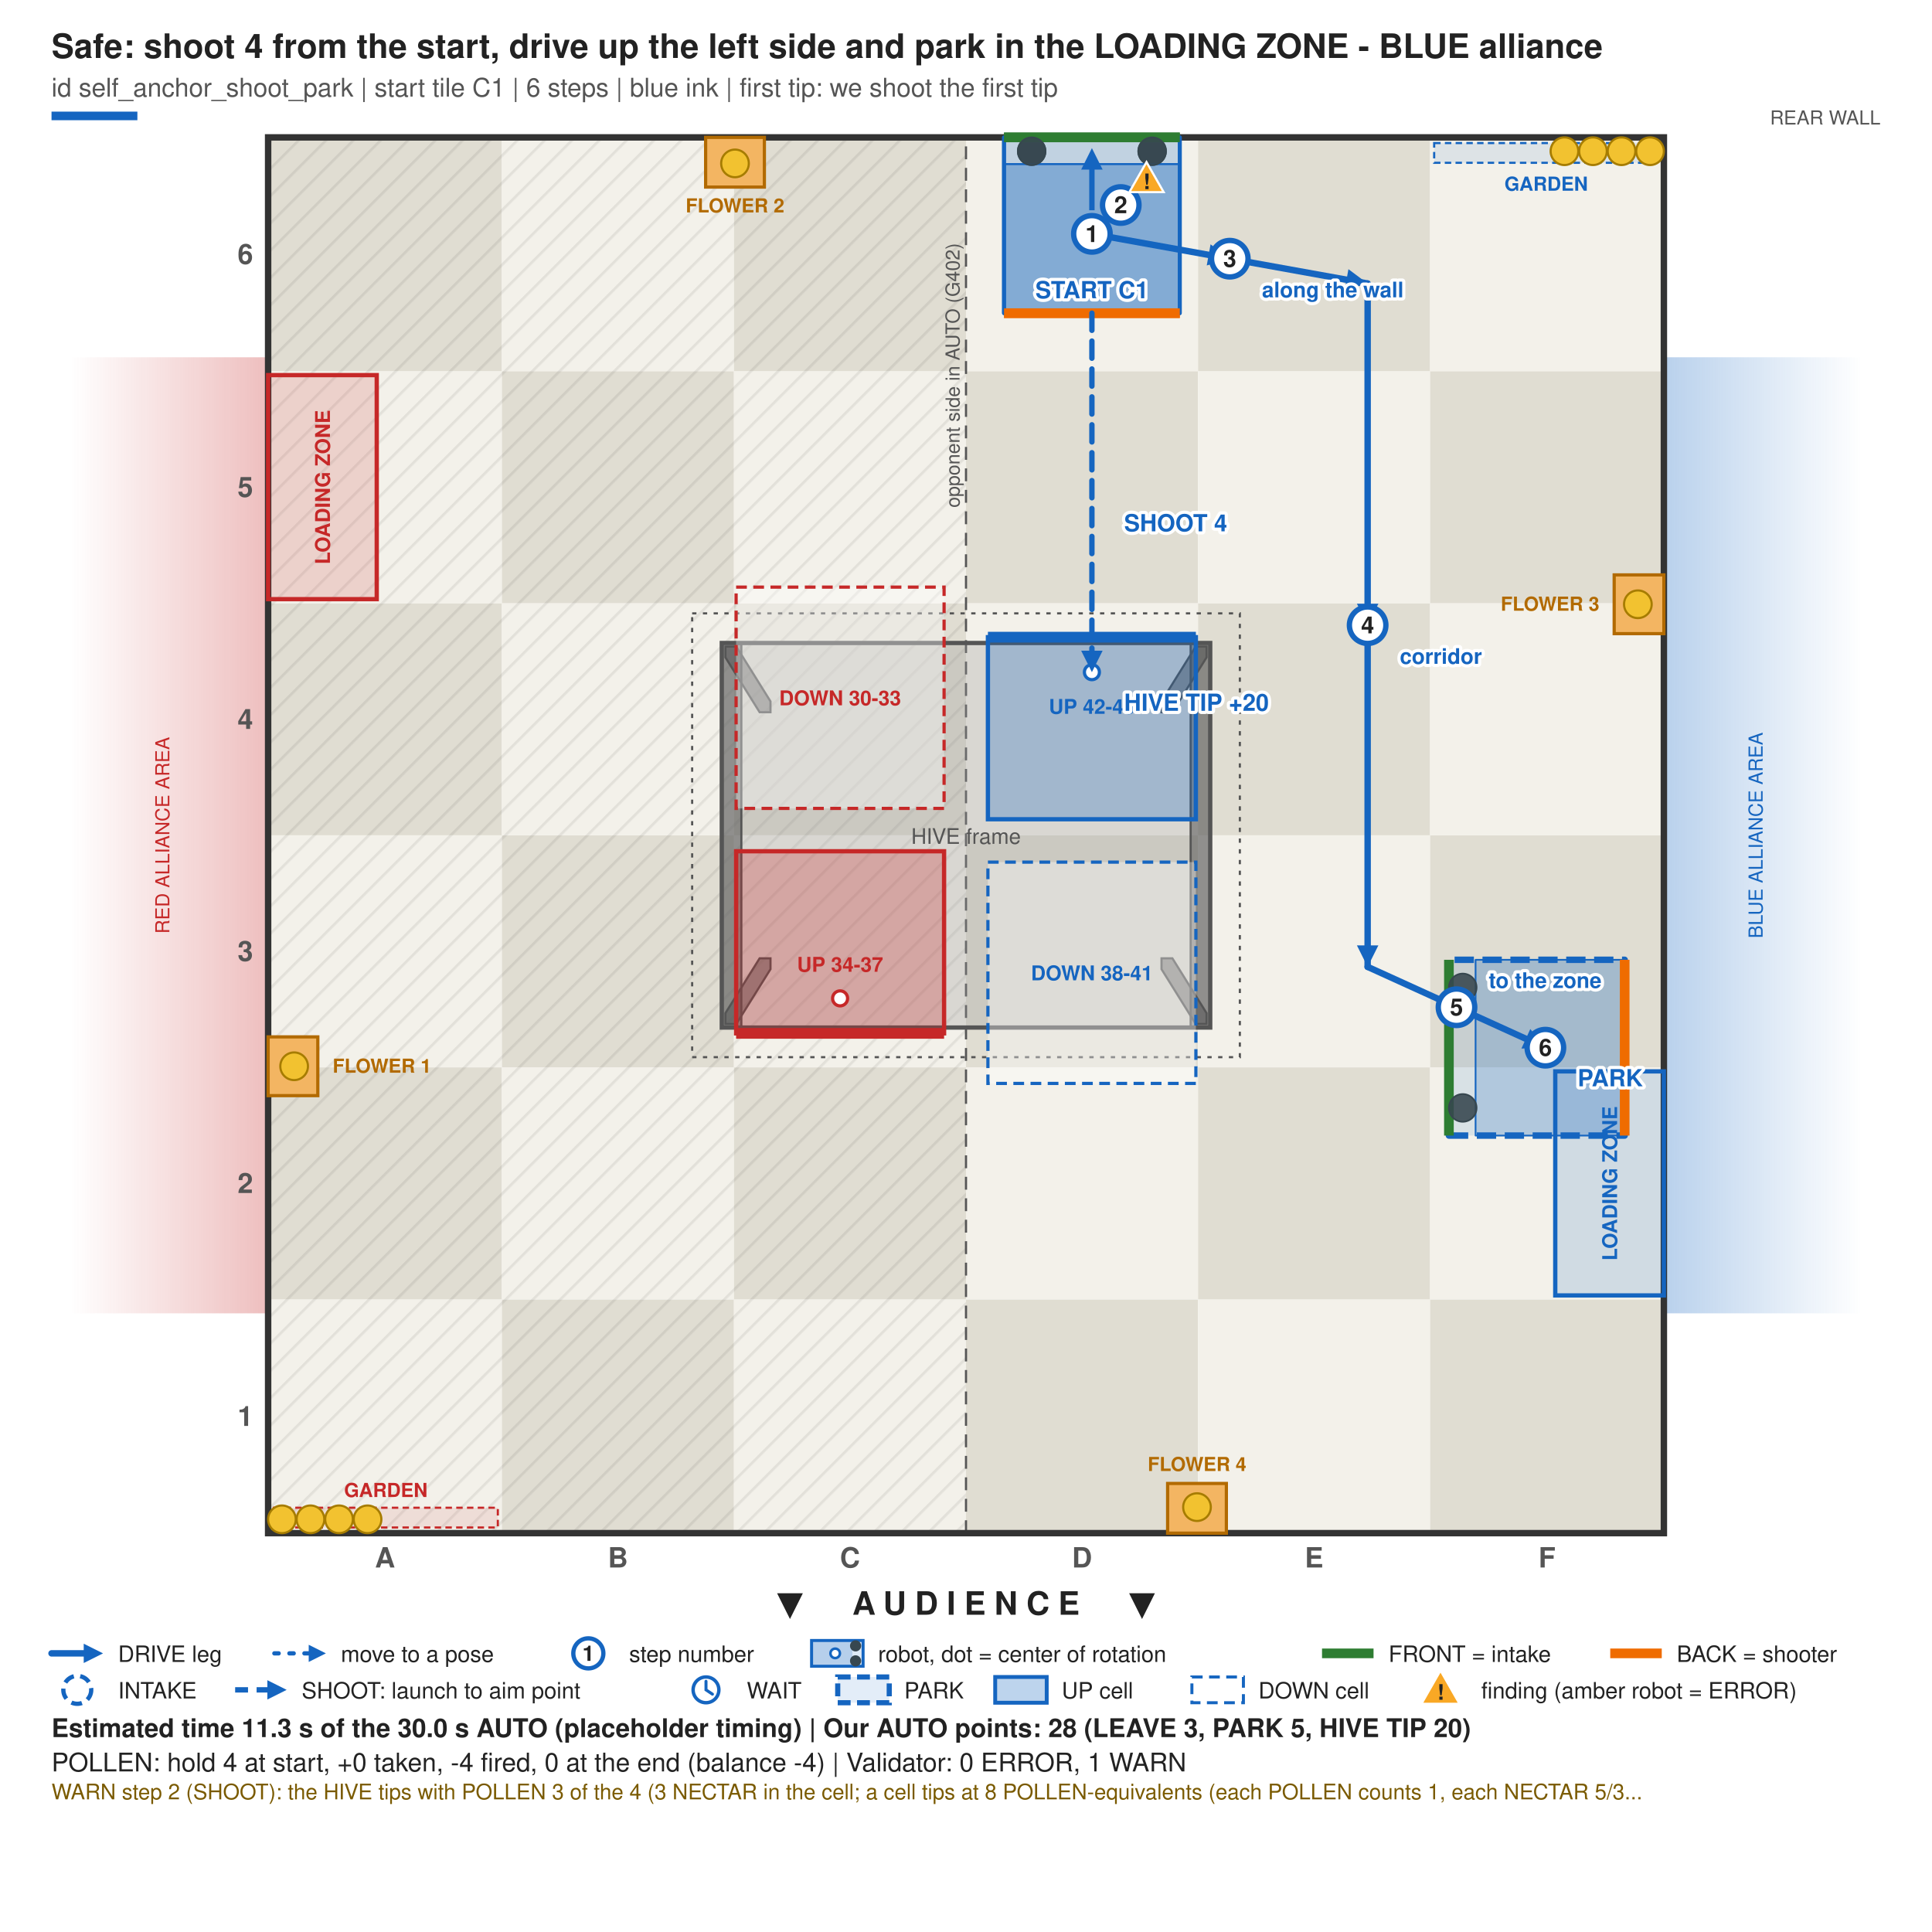
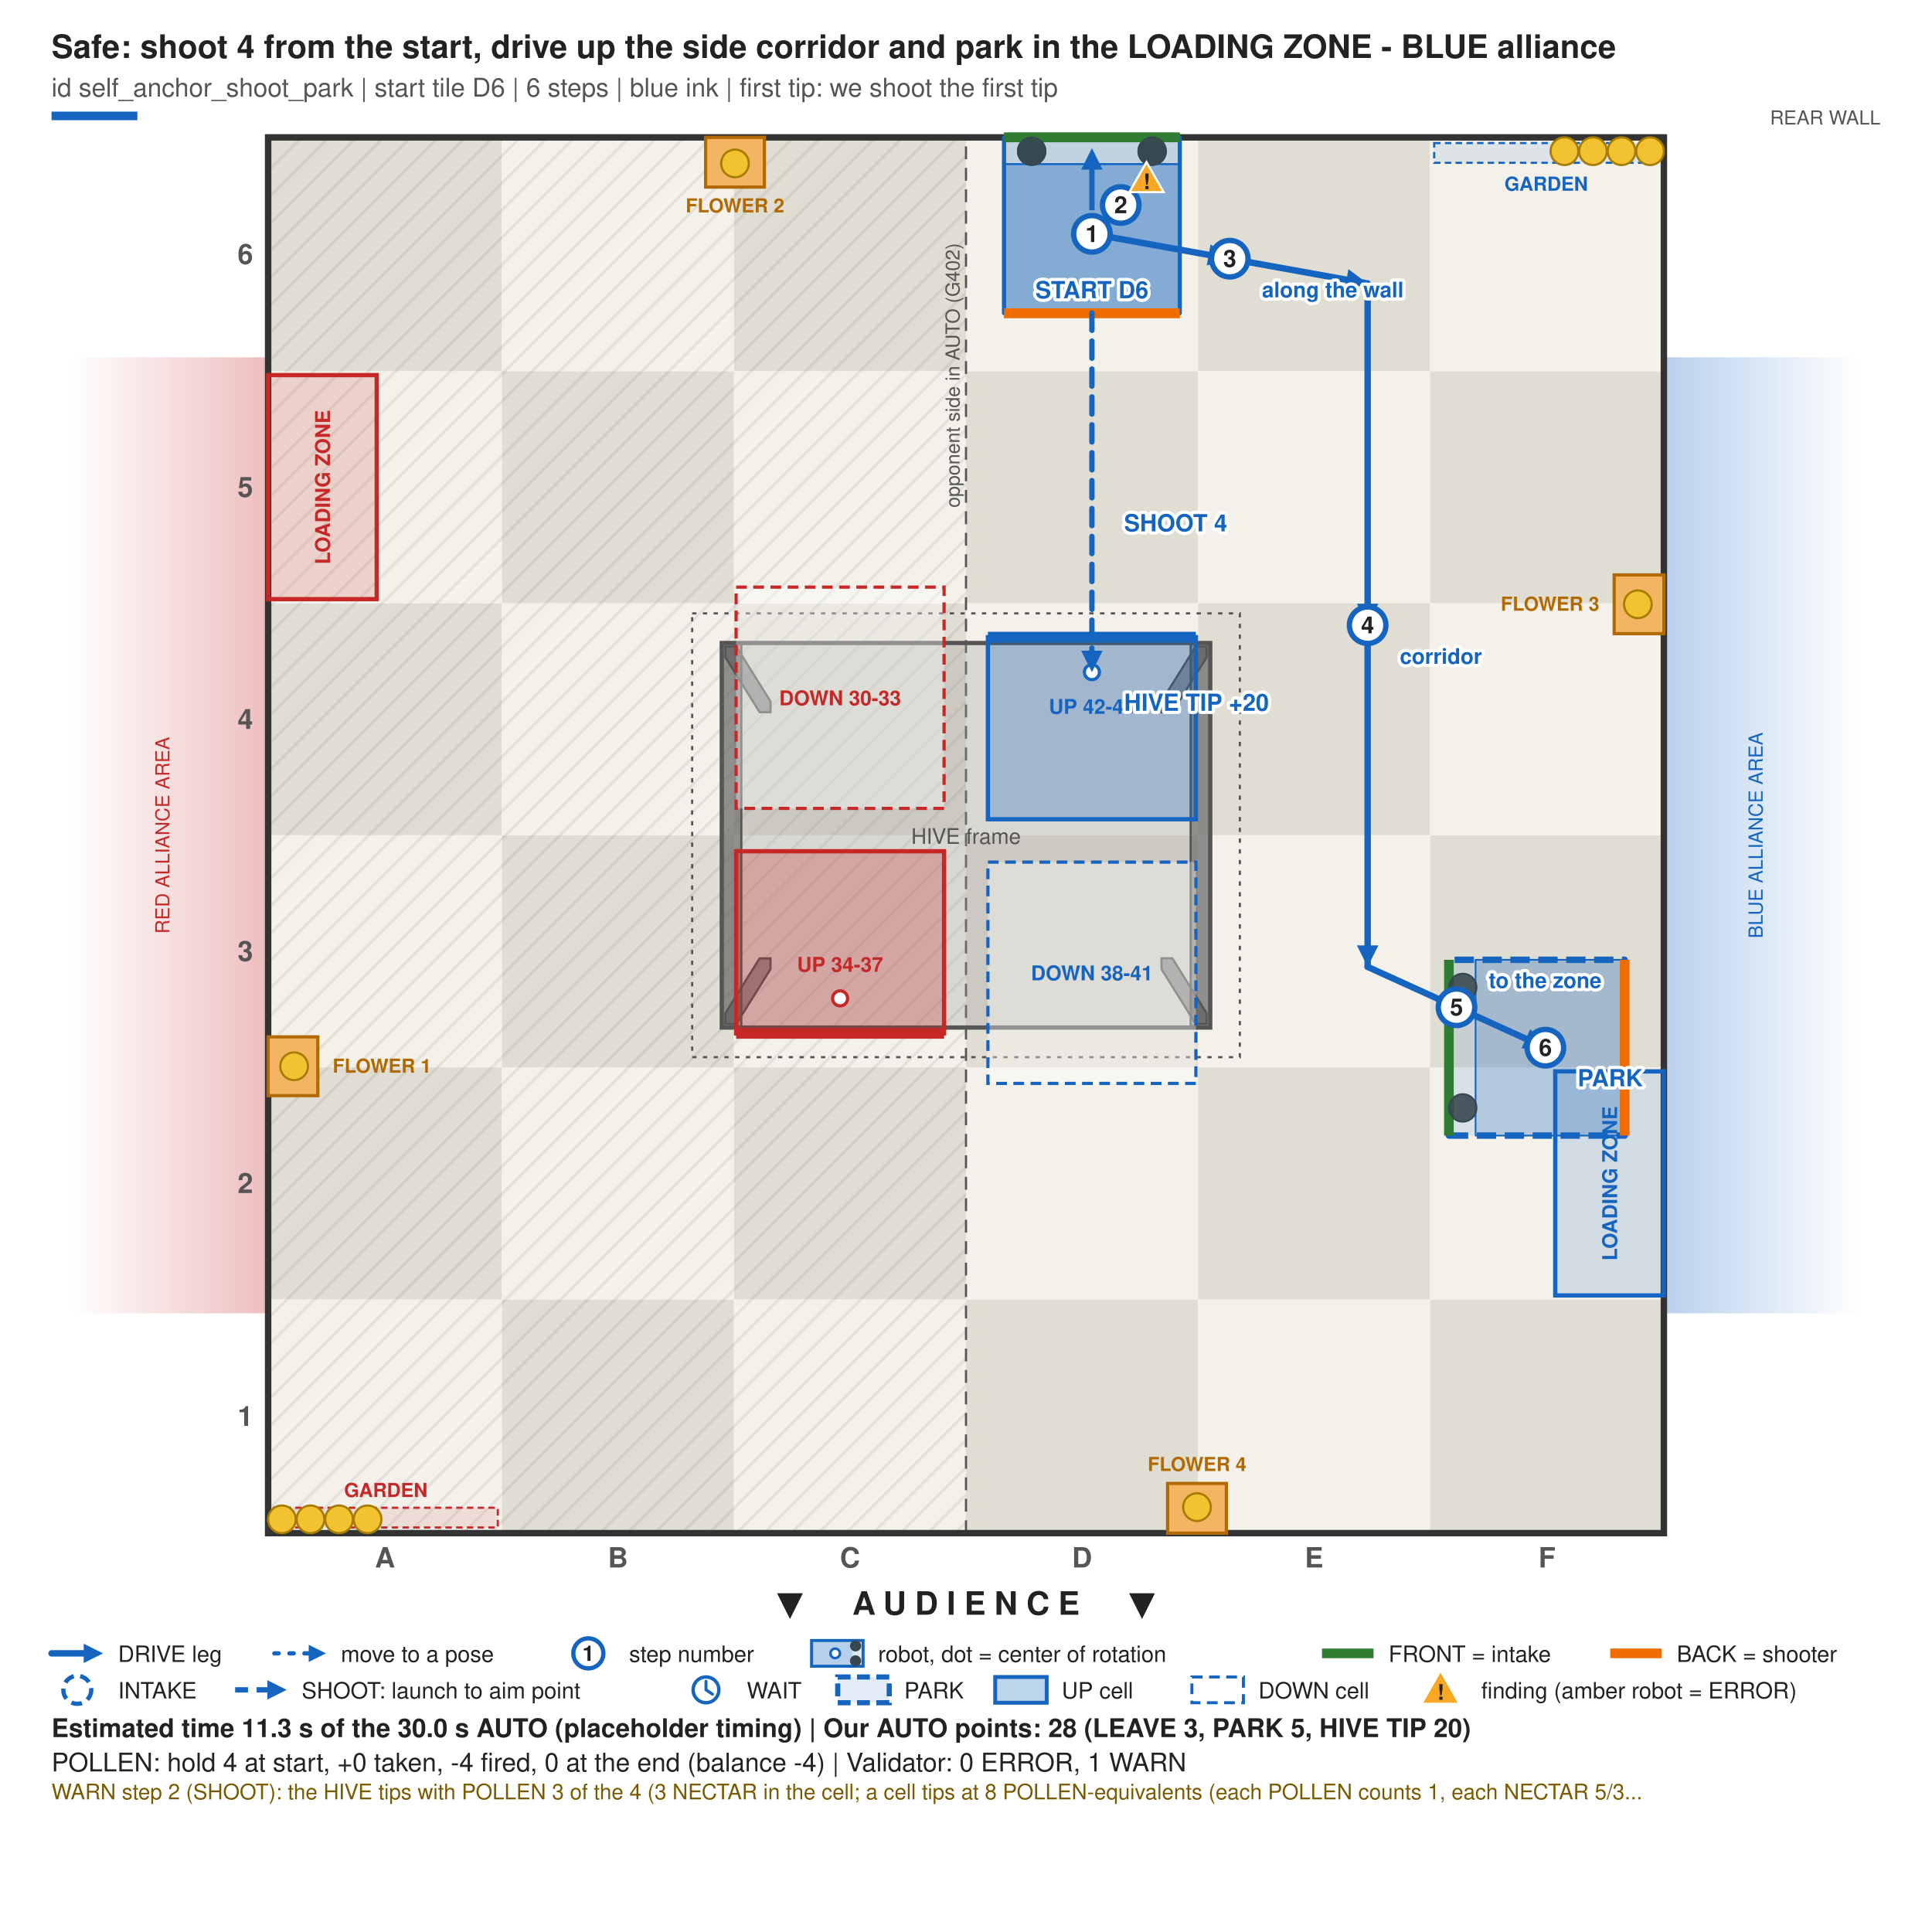
<svg xmlns="http://www.w3.org/2000/svg" viewBox="0 0 900 900" width="900" height="900" role="img" aria-labelledby="svg-title svg-desc" font-family="Helvetica, Arial, sans-serif">
  <defs>
    <linearGradient id="area-red" x1="1" y1="0" x2="0" y2="0">
      <stop offset="0" stop-color="#c62828" stop-opacity="0.30" />
      <stop offset="1" stop-color="#c62828" stop-opacity="0" />
    </linearGradient>
    <linearGradient id="area-blue" x1="0" y1="0" x2="1" y2="0">
      <stop offset="0" stop-color="#1565c0" stop-opacity="0.30" />
      <stop offset="1" stop-color="#1565c0" stop-opacity="0" />
    </linearGradient>
    <pattern id="opponent-hatch" width="9" height="9" patternUnits="userSpaceOnUse" patternTransform="rotate(45)">
      <line x1="0" y1="0" x2="0" y2="9" stroke="#000000" stroke-opacity="0.07" stroke-width="2.5" />
    </pattern>
  </defs>
  <rect id="background" x="0" y="0" width="900" height="900" fill="#ffffff" />
-   <text id="title" x="24" y="27" font-size="15.68" font-weight="bold" fill="#222222">Safe: shoot 4 from the start, drive up the left side and park in the LOADING ZONE - BLUE alliance</text>
-   <text id="subtitle" x="24" y="45" font-size="12" fill="#555555">id self_anchor_shoot_park  |  start tile C1  |  6 steps  |  blue ink  |  first tip: we shoot the first tip</text>
+   <text id="title" x="24" y="27" font-size="15.06" font-weight="bold" fill="#222222">Safe: shoot 4 from the start, drive up the side corridor and park in the LOADING ZONE - BLUE alliance</text>
+   <text id="subtitle" x="24" y="45" font-size="12" fill="#555555">id self_anchor_shoot_park  |  start tile D6  |  6 steps  |  blue ink  |  first tip: we shoot the first tip</text>
  <rect x="24" y="52" width="40" height="4" fill="#1565c0" />
  <g id="field">
    <rect class="alliance-area" data-alliance="RED" x="32.9" y="166.43" width="92" height="445.37" fill="url(#area-red)" />
    <rect class="alliance-area" data-alliance="BLUE" x="775.1" y="166.43" width="92" height="445.37" fill="url(#area-blue)" />
    <text x="78.9" y="389.12" font-size="9" fill="#c62828" text-anchor="middle" transform="rotate(-90 78.9 389.12)">RED ALLIANCE AREA</text>
    <text x="821.1" y="389.12" font-size="9" fill="#1565c0" text-anchor="middle" transform="rotate(-90 821.1 389.12)">BLUE ALLIANCE AREA</text>
    <rect class="tile" data-tile="A1" x="124.9" y="605.3" width="108.9" height="108.9" fill="#f3f1ea" />
    <rect class="tile" data-tile="A2" x="124.9" y="497.2" width="108.9" height="108.1" fill="#e0ddd2" />
    <rect class="tile" data-tile="A3" x="124.9" y="389.1" width="108.9" height="108.1" fill="#f3f1ea" />
    <rect class="tile" data-tile="A4" x="124.9" y="281" width="108.9" height="108.1" fill="#e0ddd2" />
    <rect class="tile" data-tile="A5" x="124.9" y="172.9" width="108.9" height="108.1" fill="#f3f1ea" />
    <rect class="tile" data-tile="A6" x="124.9" y="64" width="108.9" height="108.9" fill="#e0ddd2" />
    <rect class="tile" data-tile="B1" x="233.8" y="605.3" width="108.1" height="108.9" fill="#e0ddd2" />
    <rect class="tile" data-tile="B2" x="233.8" y="497.2" width="108.1" height="108.1" fill="#f3f1ea" />
    <rect class="tile" data-tile="B3" x="233.8" y="389.1" width="108.1" height="108.1" fill="#e0ddd2" />
    <rect class="tile" data-tile="B4" x="233.8" y="281" width="108.1" height="108.1" fill="#f3f1ea" />
    <rect class="tile" data-tile="B5" x="233.8" y="172.9" width="108.1" height="108.1" fill="#e0ddd2" />
    <rect class="tile" data-tile="B6" x="233.8" y="64" width="108.1" height="108.9" fill="#f3f1ea" />
    <rect class="tile" data-tile="C1" x="341.9" y="605.3" width="108.1" height="108.9" fill="#f3f1ea" />
    <rect class="tile" data-tile="C2" x="341.9" y="497.2" width="108.1" height="108.1" fill="#e0ddd2" />
    <rect class="tile" data-tile="C3" x="341.9" y="389.1" width="108.1" height="108.1" fill="#f3f1ea" />
    <rect class="tile" data-tile="C4" x="341.9" y="281" width="108.1" height="108.1" fill="#e0ddd2" />
    <rect class="tile" data-tile="C5" x="341.9" y="172.9" width="108.1" height="108.1" fill="#f3f1ea" />
    <rect class="tile" data-tile="C6" x="341.9" y="64" width="108.1" height="108.9" fill="#e0ddd2" />
    <rect class="tile" data-tile="D1" x="450" y="605.3" width="108.1" height="108.9" fill="#e0ddd2" />
    <rect class="tile" data-tile="D2" x="450" y="497.2" width="108.1" height="108.1" fill="#f3f1ea" />
    <rect class="tile" data-tile="D3" x="450" y="389.1" width="108.1" height="108.1" fill="#e0ddd2" />
    <rect class="tile" data-tile="D4" x="450" y="281" width="108.1" height="108.1" fill="#f3f1ea" />
    <rect class="tile" data-tile="D5" x="450" y="172.9" width="108.1" height="108.1" fill="#e0ddd2" />
    <rect class="tile" data-tile="D6" x="450" y="64" width="108.1" height="108.9" fill="#f3f1ea" />
    <rect class="tile" data-tile="E1" x="558.1" y="605.3" width="108.1" height="108.9" fill="#f3f1ea" />
    <rect class="tile" data-tile="E2" x="558.1" y="497.2" width="108.1" height="108.1" fill="#e0ddd2" />
    <rect class="tile" data-tile="E3" x="558.1" y="389.1" width="108.1" height="108.1" fill="#f3f1ea" />
    <rect class="tile" data-tile="E4" x="558.1" y="281" width="108.1" height="108.1" fill="#e0ddd2" />
    <rect class="tile" data-tile="E5" x="558.1" y="172.9" width="108.1" height="108.1" fill="#f3f1ea" />
    <rect class="tile" data-tile="E6" x="558.1" y="64" width="108.1" height="108.9" fill="#e0ddd2" />
    <rect class="tile" data-tile="F1" x="666.2" y="605.3" width="108.9" height="108.9" fill="#e0ddd2" />
    <rect class="tile" data-tile="F2" x="666.2" y="497.2" width="108.9" height="108.1" fill="#f3f1ea" />
    <rect class="tile" data-tile="F3" x="666.2" y="389.1" width="108.9" height="108.1" fill="#e0ddd2" />
    <rect class="tile" data-tile="F4" x="666.2" y="281" width="108.9" height="108.1" fill="#f3f1ea" />
    <rect class="tile" data-tile="F5" x="666.2" y="172.9" width="108.9" height="108.1" fill="#e0ddd2" />
    <rect class="tile" data-tile="F6" x="666.2" y="64" width="108.9" height="108.9" fill="#f3f1ea" />
    <rect id="opponent-side" x="124.9" y="64" width="325.1" height="650.2" fill="url(#opponent-hatch)" />
    <line id="side-line" x1="450" y1="714.2" x2="450" y2="64" stroke="#555555" stroke-width="1" stroke-dasharray="6 4" />
    <text id="opponent-label" x="447" y="174.86" font-size="9" fill="#555555" text-anchor="middle" transform="rotate(-90 447 174.86)">opponent side in AUTO (G402)</text>
    <text class="tile-label" x="179.35" y="730.2" font-size="13" font-weight="bold" text-anchor="middle" fill="#555555">A</text>
    <text class="tile-label" x="287.85" y="730.2" font-size="13" font-weight="bold" text-anchor="middle" fill="#555555">B</text>
    <text class="tile-label" x="395.95" y="730.2" font-size="13" font-weight="bold" text-anchor="middle" fill="#555555">C</text>
    <text class="tile-label" x="504.05" y="730.2" font-size="13" font-weight="bold" text-anchor="middle" fill="#555555">D</text>
    <text class="tile-label" x="612.15" y="730.2" font-size="13" font-weight="bold" text-anchor="middle" fill="#555555">E</text>
    <text class="tile-label" x="720.65" y="730.2" font-size="13" font-weight="bold" text-anchor="middle" fill="#555555">F</text>
    <text class="tile-label" x="117.9" y="664.25" font-size="13" font-weight="bold" text-anchor="end" fill="#555555">1</text>
    <text class="tile-label" x="117.9" y="555.75" font-size="13" font-weight="bold" text-anchor="end" fill="#555555">2</text>
    <text class="tile-label" x="117.9" y="447.65" font-size="13" font-weight="bold" text-anchor="end" fill="#555555">3</text>
    <text class="tile-label" x="117.9" y="339.55" font-size="13" font-weight="bold" text-anchor="end" fill="#555555">4</text>
    <text class="tile-label" x="117.9" y="231.45" font-size="13" font-weight="bold" text-anchor="end" fill="#555555">5</text>
    <text class="tile-label" x="117.9" y="122.95" font-size="13" font-weight="bold" text-anchor="end" fill="#555555">6</text>
    <rect id="field-border" x="124.9" y="64" width="650.2" height="650.2" fill="none" stroke="#333333" stroke-width="3" />
  </g>
  <g id="structures">
    <rect id="hive-frame" x="336.23" y="299.53" width="227.54" height="179.14" fill="#9a9a9a" fill-opacity="0.30" stroke="#555555" stroke-width="2" />
    <rect id="hive-keepout" x="322.43" y="285.73" width="255.14" height="206.74" fill="none" stroke="#555555" stroke-width="1" stroke-dasharray="2 3" />
    <g id="hive-solid">
      <polygon class="hive-foot" points="336.23,478.67 345.35,478.67 345.35,299.53 336.23,299.53" fill="#555555" fill-opacity="0.55" stroke="#555555" stroke-width="1" />
      <polygon class="hive-foot" points="554.65,478.67 563.77,478.67 563.77,299.53 554.65,299.53" fill="#555555" fill-opacity="0.55" stroke="#555555" stroke-width="1" />
      <polygon class="hive-foot" points="337.94,477.01 343,477.01 358.92,451.48 358.92,446.42 353.86,446.42 337.94,471.95" fill="#555555" fill-opacity="0.55" stroke="#555555" stroke-width="1" />
      <polygon class="hive-foot" points="337.94,306.25 353.86,331.78 358.92,331.78 358.92,326.72 343,301.19 337.94,301.19" fill="#555555" fill-opacity="0.55" stroke="#555555" stroke-width="1" />
      <polygon class="hive-foot" points="541.08,451.48 557,477.01 562.06,477.01 562.06,471.95 546.14,446.42 541.08,446.42" fill="#555555" fill-opacity="0.55" stroke="#555555" stroke-width="1" />
      <polygon class="hive-foot" points="541.08,331.78 546.14,331.78 562.06,306.25 562.06,301.19 557,301.19 541.08,326.72" fill="#555555" fill-opacity="0.55" stroke="#555555" stroke-width="1" />
    </g>
    <text x="450" y="393.1" font-size="10" fill="#555555" text-anchor="middle">HIVE frame</text>
    <g class="hive" data-alliance="RED">
      <g class="cell cell-down" data-alliance="RED" data-side="REAR">
        <rect x="342.91" y="273.5" width="96.88" height="103.09" fill="#ffffff" fill-opacity="0.35" stroke="#c62828" stroke-width="1.5" stroke-dasharray="5 3" />
        <text x="391.35" y="328.55" font-size="9.5" font-weight="bold" fill="#c62828" text-anchor="middle">DOWN 30-33</text>
      </g>
      <g class="cell cell-up" data-alliance="RED" data-side="AUDIENCE">
        <rect x="342.91" y="396.55" width="96.88" height="84.82" fill="#c62828" fill-opacity="0.28" stroke="#c62828" stroke-width="2" />
        <line class="cell-opening" x1="342.91" y1="481.38" x2="439.79" y2="481.38" stroke="#c62828" stroke-width="5" />
        <circle class="aim-point" cx="391.35" cy="465.08" r="3.5" fill="#ffffff" stroke="#c62828" stroke-width="1.5" />
        <text x="391.35" y="452.68" font-size="9.5" font-weight="bold" fill="#c62828" text-anchor="middle">UP 34-37</text>
      </g>
    </g>
    <g class="hive" data-alliance="BLUE">
      <g class="cell cell-down" data-alliance="BLUE" data-side="AUDIENCE">
        <rect x="460.21" y="401.61" width="96.88" height="103.09" fill="#ffffff" fill-opacity="0.35" stroke="#1565c0" stroke-width="1.5" stroke-dasharray="5 3" />
        <text x="508.65" y="456.66" font-size="9.5" font-weight="bold" fill="#1565c0" text-anchor="middle">DOWN 38-41</text>
      </g>
      <g class="cell cell-up" data-alliance="BLUE" data-side="REAR">
        <rect x="460.21" y="296.82" width="96.88" height="84.82" fill="#1565c0" fill-opacity="0.28" stroke="#1565c0" stroke-width="2" />
        <line class="cell-opening" x1="460.21" y1="296.82" x2="557.09" y2="296.82" stroke="#1565c0" stroke-width="5" />
        <circle class="aim-point" cx="508.65" cy="313.12" r="3.5" fill="#ffffff" stroke="#1565c0" stroke-width="1.5" />
        <text x="508.65" y="332.52" font-size="9.5" font-weight="bold" fill="#1565c0" text-anchor="middle">UP 42-45</text>
      </g>
    </g>
    <g class="flower" data-flower="1">
      <rect x="124.9" y="483.02" width="23.15" height="27.37" fill="#f3b562" stroke="#b26a00" stroke-width="1.5" />
      <circle cx="137.02" cy="496.71" r="6.44" fill="#f2c230" stroke="#a67c00" stroke-width="1" />
      <text x="154.95" y="499.71" font-size="9" fill="#b26a00" font-weight="bold" text-anchor="start">FLOWER 1</text>
    </g>
    <g class="flower" data-flower="2">
      <rect x="328.71" y="64" width="27.37" height="23.15" fill="#f3b562" stroke="#b26a00" stroke-width="1.5" />
      <circle cx="342.39" cy="76.12" r="6.44" fill="#f2c230" stroke="#a67c00" stroke-width="1" />
      <text x="342.39" y="98.95" font-size="9" fill="#b26a00" font-weight="bold" text-anchor="middle">FLOWER 2</text>
    </g>
    <g class="flower" data-flower="3">
      <rect x="751.95" y="267.81" width="23.15" height="27.37" fill="#f3b562" stroke="#b26a00" stroke-width="1.5" />
      <circle cx="762.98" cy="281.49" r="6.44" fill="#f2c230" stroke="#a67c00" stroke-width="1" />
      <text x="745.05" y="284.49" font-size="9" fill="#b26a00" font-weight="bold" text-anchor="end">FLOWER 3</text>
    </g>
    <g class="flower" data-flower="4">
      <rect x="543.92" y="691.05" width="27.37" height="23.15" fill="#f3b562" stroke="#b26a00" stroke-width="1.5" />
      <circle cx="557.61" cy="702.08" r="6.44" fill="#f2c230" stroke="#a67c00" stroke-width="1" />
      <text x="557.61" y="685.25" font-size="9" fill="#b26a00" font-weight="bold" text-anchor="middle">FLOWER 4</text>
    </g>
    <g class="garden" data-alliance="RED">
      <rect x="127.54" y="702.36" width="104.37" height="9.2" fill="#c62828" fill-opacity="0.10" stroke="#c62828" stroke-width="1" stroke-dasharray="3 2" />
      <circle class="pollen" cx="131.34" cy="707.76" r="6.44" fill="#f2c230" stroke="#a67c00" stroke-width="1" />
      <circle class="pollen" cx="144.63" cy="707.76" r="6.44" fill="#f2c230" stroke="#a67c00" stroke-width="1" />
      <circle class="pollen" cx="157.93" cy="707.76" r="6.44" fill="#f2c230" stroke="#a67c00" stroke-width="1" />
      <circle class="pollen" cx="171.22" cy="707.76" r="6.44" fill="#f2c230" stroke="#a67c00" stroke-width="1" />
      <text x="179.73" y="697.36" font-size="9" fill="#c62828" text-anchor="middle" font-weight="bold">GARDEN</text>
    </g>
    <g class="loading-zone" data-alliance="RED">
      <rect x="124.9" y="174.74" width="50.6" height="104.37" fill="#c62828" fill-opacity="0.16" stroke="#c62828" stroke-width="2" />
      <text x="150.2" y="230.43" font-size="9.5" font-weight="bold" fill="#c62828" text-anchor="middle" transform="rotate(-90 150.2 226.93)">LOADING ZONE</text>
    </g>
    <g class="garden" data-alliance="BLUE">
      <rect x="668.09" y="66.64" width="104.37" height="9.2" fill="#1565c0" fill-opacity="0.10" stroke="#1565c0" stroke-width="1" stroke-dasharray="3 2" />
      <circle class="pollen" cx="768.66" cy="70.44" r="6.44" fill="#f2c230" stroke="#a67c00" stroke-width="1" />
      <circle class="pollen" cx="755.37" cy="70.44" r="6.44" fill="#f2c230" stroke="#a67c00" stroke-width="1" />
      <circle class="pollen" cx="742.07" cy="70.44" r="6.44" fill="#f2c230" stroke="#a67c00" stroke-width="1" />
      <circle class="pollen" cx="728.78" cy="70.44" r="6.44" fill="#f2c230" stroke="#a67c00" stroke-width="1" />
      <text x="720.27" y="88.84" font-size="9" fill="#1565c0" text-anchor="middle" font-weight="bold">GARDEN</text>
    </g>
    <g class="loading-zone" data-alliance="BLUE">
      <rect x="724.5" y="499.09" width="50.6" height="104.37" fill="#1565c0" fill-opacity="0.16" stroke="#1565c0" stroke-width="2" />
      <text x="749.8" y="554.77" font-size="9.5" font-weight="bold" fill="#1565c0" text-anchor="middle" transform="rotate(-90 749.8 551.27)">LOADING ZONE</text>
    </g>
    <text id="audience-label" x="450" y="752.2" font-size="15" font-weight="bold" letter-spacing="4" text-anchor="middle" fill="#222222">AUDIENCE</text>
    <polygon class="compass-arrow" points="362,742.2 374,742.2 368,754.2" fill="#222222" />
    <polygon class="compass-arrow" points="526,742.2 538,742.2 532,754.2" fill="#222222" />
    <text x="876" y="58" font-size="9" fill="#555555" text-anchor="end">REAR WALL</text>
  </g>
  <g id="route" data-ink="#1565c0" data-alliance="BLUE" data-route="self_anchor_shoot_park">
    <g class="drive-leg" data-step="3" data-mode="CONSTANT">
      <path class="leg" d="M 508.65 108.94 L 637.1 132.08" fill="none" stroke="#1565c0" stroke-width="3" stroke-linecap="round" stroke-linejoin="round" />
      <polygon class="arrowhead" points="572.88,120.51 562.15,123.66 563.92,113.82" fill="#1565c0" />
      <polygon class="arrowhead" points="637.1,132.08 626.37,135.23 628.15,125.39" fill="#1565c0" />
    </g>
    <g class="drive-leg" data-step="4" data-mode="REVERSE_TANGENT">
      <path class="leg" d="M 637.1 132.08 L 637.1 450.4" fill="none" stroke="#1565c0" stroke-width="3" stroke-linecap="round" stroke-linejoin="round" />
      <polygon class="arrowhead" points="637.1,291.24 632.1,281.24 642.1,281.24" fill="#1565c0" />
      <polygon class="arrowhead" points="637.1,450.4 632.1,440.4 642.1,440.4" fill="#1565c0" />
    </g>
    <g class="drive-leg" data-step="5" data-mode="LINEAR">
      <path class="leg" d="M 637.1 450.4 L 719.9 488.05" fill="none" stroke="#1565c0" stroke-width="3" stroke-linecap="round" stroke-linejoin="round" />
      <polygon class="arrowhead" points="719.9,488.05 708.73,488.46 712.87,479.36" fill="#1565c0" />
    </g>
    <g id="start-footprint" class="footprint start" data-step="1">
      <polygon class="outline" points="467.71,64 467.71,145.88 549.59,145.88 549.59,64" fill="#1565c0" fill-opacity="0.14" stroke="#1565c0" stroke-width="1.8" stroke-linejoin="round" />
      <polygon class="chassis" points="467.71,76.42 467.71,145.88 549.59,145.88 549.59,76.42" fill="#1565c0" fill-opacity="0.2" stroke="#1565c0" stroke-width="0.8" stroke-linejoin="round" />
      <line class="front-edge" x1="467.71" y1="64" x2="549.59" y2="64" stroke="#2e7d32" stroke-width="4.5" />
      <line class="back-edge" x1="467.71" y1="145.88" x2="549.59" y2="145.88" stroke="#ef6c00" stroke-width="4.5" />
      <circle class="wheel" data-wheel="LEFT" cx="480.59" cy="70.44" r="6.44" fill="#37474f" fill-opacity="0.88" stroke="#37474f" stroke-width="0.8" />
      <circle class="wheel" data-wheel="RIGHT" cx="536.71" cy="70.44" r="6.44" fill="#37474f" fill-opacity="0.88" stroke="#37474f" stroke-width="0.8" />
      <g class="pose-point" data-x="83.42" data-y="131.58">
        <circle cx="508.65" cy="108.94" r="3.4" fill="#ffffff" fill-opacity="0.92" stroke="#1565c0" stroke-width="1.6" />
        <line x1="505.25" y1="108.94" x2="512.05" y2="108.94" stroke="#1565c0" stroke-width="1" />
        <line x1="508.65" y1="105.54" x2="508.65" y2="112.34" stroke="#1565c0" stroke-width="1" />
      </g>
      <line class="heading-arrow" x1="508.65" y1="97.94" x2="508.65" y2="77" stroke="#1565c0" stroke-width="2.5" />
      <polygon class="arrowhead" points="508.65,69 513.65,79 503.65,79" fill="#1565c0" />
    </g>
    <g class="shoot-pose" data-step="2" data-nominal="false">
      <polygon class="outline" points="467.71,64 467.71,145.88 549.59,145.88 549.59,64" fill="#1565c0" fill-opacity="0.1" stroke="#1565c0" stroke-width="1.8" stroke-linejoin="round" />
      <polygon class="chassis" points="467.71,76.42 467.71,145.88 549.59,145.88 549.59,76.42" fill="#1565c0" fill-opacity="0.2" stroke="#1565c0" stroke-width="0.8" stroke-linejoin="round" />
      <line class="front-edge" x1="467.71" y1="64" x2="549.59" y2="64" stroke="#2e7d32" stroke-width="4.5" />
      <line class="back-edge" x1="467.71" y1="145.88" x2="549.59" y2="145.88" stroke="#ef6c00" stroke-width="4.5" />
      <circle class="wheel" data-wheel="LEFT" cx="480.59" cy="70.44" r="6.44" fill="#37474f" fill-opacity="0.88" stroke="#37474f" stroke-width="0.8" />
      <circle class="wheel" data-wheel="RIGHT" cx="536.71" cy="70.44" r="6.44" fill="#37474f" fill-opacity="0.88" stroke="#37474f" stroke-width="0.8" />
      <g class="pose-point" data-x="83.42" data-y="131.58">
        <circle cx="508.65" cy="108.94" r="3.4" fill="#ffffff" fill-opacity="0.92" stroke="#1565c0" stroke-width="1.6" />
        <line x1="505.25" y1="108.94" x2="512.05" y2="108.94" stroke="#1565c0" stroke-width="1" />
        <line x1="508.65" y1="105.54" x2="508.65" y2="112.34" stroke="#1565c0" stroke-width="1" />
      </g>
      <line class="shot" x1="508.65" y1="145.88" x2="508.65" y2="304.12" stroke="#1565c0" stroke-width="2.5" stroke-dasharray="8 5" stroke-linecap="round" />
      <polygon class="arrowhead" points="508.65,313.12 503.65,303.12 513.65,303.12" fill="#1565c0" />
    </g>
    <g class="park-outline" data-step="6">
      <polygon class="outline" points="674.96,528.99 756.84,528.99 756.84,447.11 674.96,447.11" fill="#1565c0" fill-opacity="0.12" stroke="#1565c0" stroke-width="3" stroke-dasharray="9 4" stroke-linejoin="round" />
      <polygon class="chassis" points="687.38,528.99 756.84,528.99 756.84,447.11 687.38,447.11" fill="#1565c0" fill-opacity="0.2" stroke="#1565c0" stroke-width="0.8" stroke-linejoin="round" />
      <line class="front-edge" x1="674.96" y1="528.99" x2="674.96" y2="447.11" stroke="#2e7d32" stroke-width="4.5" />
      <line class="back-edge" x1="756.84" y1="528.99" x2="756.84" y2="447.11" stroke="#ef6c00" stroke-width="4.5" />
      <circle class="wheel" data-wheel="LEFT" cx="681.4" cy="516.11" r="6.44" fill="#37474f" fill-opacity="0.88" stroke="#37474f" stroke-width="0.8" />
      <circle class="wheel" data-wheel="RIGHT" cx="681.4" cy="459.99" r="6.44" fill="#37474f" fill-opacity="0.88" stroke="#37474f" stroke-width="0.8" />
      <g class="pose-point" data-x="129.35" data-y="49.16">
        <circle cx="719.9" cy="488.05" r="3.4" fill="#ffffff" fill-opacity="0.92" stroke="#1565c0" stroke-width="1.6" />
        <line x1="716.5" y1="488.05" x2="723.3" y2="488.05" stroke="#1565c0" stroke-width="1" />
        <line x1="719.9" y1="484.65" x2="719.9" y2="491.45" stroke="#1565c0" stroke-width="1" />
      </g>
    </g>
    <g id="badges">
      <g class="badge" data-step="1" data-kind="START">
        <circle cx="508.65" cy="108.94" r="8.5" fill="#ffffff" stroke="#1565c0" stroke-width="2.5" />
        <text x="508.65" y="112.74" font-size="11" font-weight="bold" text-anchor="middle" fill="#222222">1</text>
      </g>
      <g class="badge" data-step="2" data-kind="SHOOT">
        <circle cx="522.09" cy="95.51" r="8.5" fill="#ffffff" stroke="#1565c0" stroke-width="2.5" />
        <text x="522.09" y="99.31" font-size="11" font-weight="bold" text-anchor="middle" fill="#222222">2</text>
      </g>
      <g class="badge" data-step="3" data-kind="DRIVE">
        <circle cx="572.88" cy="120.51" r="8.5" fill="#ffffff" stroke="#1565c0" stroke-width="2.5" />
        <text x="572.88" y="124.31" font-size="11" font-weight="bold" text-anchor="middle" fill="#222222">3</text>
      </g>
      <g class="badge" data-step="4" data-kind="DRIVE">
        <circle cx="637.1" cy="291.24" r="8.5" fill="#ffffff" stroke="#1565c0" stroke-width="2.5" />
        <text x="637.1" y="295.04" font-size="11" font-weight="bold" text-anchor="middle" fill="#222222">4</text>
      </g>
      <g class="badge" data-step="5" data-kind="DRIVE">
        <circle cx="678.5" cy="469.22" r="8.5" fill="#ffffff" stroke="#1565c0" stroke-width="2.5" />
        <text x="678.5" y="473.02" font-size="11" font-weight="bold" text-anchor="middle" fill="#222222">5</text>
      </g>
      <g class="badge" data-step="6" data-kind="PARK">
        <circle cx="719.9" cy="488.05" r="8.5" fill="#ffffff" stroke="#1565c0" stroke-width="2.5" />
        <text x="719.9" y="491.85" font-size="11" font-weight="bold" text-anchor="middle" fill="#222222">6</text>
      </g>
    </g>
    <g id="step-labels">
-       <text class="step-label" x="508.65" y="138.94" font-size="11" font-weight="bold" fill="#1565c0" text-anchor="middle" stroke="#ffffff" stroke-width="3" stroke-linejoin="round" paint-order="stroke">START C1</text>
+       <text class="step-label" x="508.65" y="138.94" font-size="11" font-weight="bold" fill="#1565c0" text-anchor="middle" stroke="#ffffff" stroke-width="3" stroke-linejoin="round" paint-order="stroke">START D6</text>
      <text class="step-label" x="523.65" y="247.5" font-size="11" font-weight="bold" fill="#1565c0" text-anchor="start" stroke="#ffffff" stroke-width="3" stroke-linejoin="round" paint-order="stroke">SHOOT 4</text>
      <text class="step-label" x="523.65" y="331.12" font-size="11" font-weight="bold" fill="#1565c0" text-anchor="start" stroke="#ffffff" stroke-width="3" stroke-linejoin="round" paint-order="stroke">HIVE TIP +20</text>
      <text class="step-label" x="587.88" y="138.51" font-size="10" font-weight="bold" fill="#1565c0" text-anchor="start" stroke="#ffffff" stroke-width="3" stroke-linejoin="round" paint-order="stroke">along the wall</text>
      <text class="step-label" x="652.1" y="309.24" font-size="10" font-weight="bold" fill="#1565c0" text-anchor="start" stroke="#ffffff" stroke-width="3" stroke-linejoin="round" paint-order="stroke">corridor</text>
      <text class="step-label" x="693.5" y="460.22" font-size="10" font-weight="bold" fill="#1565c0" text-anchor="start" stroke="#ffffff" stroke-width="3" stroke-linejoin="round" paint-order="stroke">to the zone</text>
      <text class="step-label" x="734.9" y="506.05" font-size="11" font-weight="bold" fill="#1565c0" text-anchor="start" stroke="#ffffff" stroke-width="3" stroke-linejoin="round" paint-order="stroke">PARK</text>
    </g>
    <g id="issue-marks">
      <g class="issue-mark" data-step="2" data-severity="WARN">
        <polygon points="534.09,75.51 542.09,89.51 526.09,89.51" fill="#f9a825" stroke="#ffffff" stroke-width="1" />
        <text x="534.09" y="88.11" font-size="10" font-weight="bold" text-anchor="middle" fill="#222222">!</text>
      </g>
    </g>
  </g>
  <g id="legend">
    <g class="legend-item" data-icon="drive">
      <line x1="24" y1="770.2" x2="40" y2="770.2" stroke="#1565c0" stroke-width="3" stroke-linecap="round" />
      <polygon class="arrowhead" points="48,770.2 39,774.7 39,765.7" fill="#1565c0" />
      <text x="55" y="774.2" font-size="10.5" fill="#222222">DRIVE leg</text>
    </g>
    <g class="legend-item" data-icon="approach">
      <line x1="127.81" y1="770.2" x2="143.81" y2="770.2" stroke="#1565c0" stroke-width="2" stroke-dasharray="2 5" stroke-linecap="round" />
      <polygon class="arrowhead" points="151.81,770.2 143.81,774.2 143.81,766.2" fill="#1565c0" />
      <text x="158.81" y="774.2" font-size="10.5" fill="#222222">move to a pose</text>
    </g>
    <g class="legend-item" data-icon="badge">
      <circle cx="274.07" cy="770.2" r="7" fill="#ffffff" stroke="#1565c0" stroke-width="2" />
      <text x="274.07" y="773.7" font-size="10" font-weight="bold" text-anchor="middle" fill="#222222">1</text>
      <text x="293.07" y="774.2" font-size="10.5" fill="#222222">step number</text>
    </g>
    <g class="legend-item" data-icon="robot">
      <rect x="378.06" y="764.2" width="24" height="12" fill="#1565c0" fill-opacity="0.14" stroke="#1565c0" stroke-width="1.4" />
      <rect x="378.06" y="764.2" width="19" height="12" fill="#1565c0" fill-opacity="0.2" />
      <circle cx="398.56" cy="766.7" r="2.6" fill="#37474f" />
      <circle cx="398.56" cy="773.7" r="2.6" fill="#37474f" />
      <circle cx="389.06" cy="770.2" r="2.2" fill="#ffffff" stroke="#1565c0" stroke-width="1.2" />
      <text x="409.06" y="774.2" font-size="10.5" fill="#222222">robot, dot = center of rotation</text>
    </g>
    <g class="legend-item" data-icon="front">
      <line x1="615.85" y1="770.2" x2="639.85" y2="770.2" stroke="#2e7d32" stroke-width="4.5" />
      <text x="646.85" y="774.2" font-size="10.5" fill="#222222">FRONT = intake</text>
    </g>
    <g class="legend-item" data-icon="back">
      <line x1="750.11" y1="770.2" x2="774.11" y2="770.2" stroke="#ef6c00" stroke-width="4.5" />
      <text x="781.11" y="774.2" font-size="10.5" fill="#222222">BACK = shooter</text>
    </g>
    <g class="legend-item" data-icon="intake">
      <circle cx="36" cy="787.2" r="6.5" fill="none" stroke="#1565c0" stroke-width="2" stroke-dasharray="5 3" />
      <text x="55" y="791.2" font-size="10.5" fill="#222222">INTAKE</text>
    </g>
    <g class="legend-item" data-icon="shoot">
      <line x1="109.54" y1="787.2" x2="125.54" y2="787.2" stroke="#1565c0" stroke-width="2.5" stroke-dasharray="6 4" />
      <polygon class="arrowhead" points="133.54,787.2 124.54,791.7 124.54,782.7" fill="#1565c0" />
      <text x="140.54" y="791.2" font-size="10.5" fill="#222222">SHOOT: launch to aim point</text>
    </g>
    <g class="legend-item" data-icon="wait">
      <circle cx="328.88" cy="787.2" r="6" fill="#ffffff" stroke="#1565c0" stroke-width="1.6" />
      <polyline points="328.88,783.2 328.88,787.2 331.88,789.2" fill="none" stroke="#1565c0" stroke-width="1.4" stroke-linecap="round" />
      <text x="347.88" y="791.2" font-size="10.5" fill="#222222">WAIT</text>
    </g>
    <g class="legend-item" data-icon="park">
      <rect x="390.24" y="781.2" width="24" height="12" fill="#1565c0" fill-opacity="0.12" stroke="#1565c0" stroke-width="2.4" stroke-dasharray="6 3" />
      <text x="421.24" y="791.2" font-size="10.5" fill="#222222">PARK</text>
    </g>
    <g class="legend-item" data-icon="up">
      <rect x="463.6" y="781.2" width="24" height="12" fill="#1565c0" fill-opacity="0.28" stroke="#1565c0" stroke-width="1.8" />
      <text x="494.6" y="791.2" font-size="10.5" fill="#222222">UP cell</text>
    </g>
    <g class="legend-item" data-icon="down">
      <rect x="555.23" y="781.2" width="24" height="12" fill="#ffffff" fill-opacity="0.35" stroke="#1565c0" stroke-width="1.4" stroke-dasharray="5 3" />
      <text x="586.23" y="791.2" font-size="10.5" fill="#222222">DOWN cell</text>
    </g>
    <g class="legend-item" data-icon="issue">
      <polygon points="671.04,779.2 679.04,793.2 663.04,793.2" fill="#f9a825" />
      <text x="671.04" y="791.8" font-size="10" font-weight="bold" text-anchor="middle" fill="#222222">!</text>
      <text x="690.04" y="791.2" font-size="10.5" fill="#222222">finding (amber robot = ERROR)</text>
    </g>
  </g>
  <g id="footer">
    <text id="footer-metrics" x="24" y="809.2" font-size="12" font-weight="bold" fill="#222222">Estimated time 11.3 s of the 30.0 s AUTO (placeholder timing)   |   Our AUTO points: 28  (LEAVE 3, PARK 5, HIVE TIP 20)</text>
    <text id="footer-pollen" x="24" y="825.2" font-size="12" fill="#222222">POLLEN: hold 4 at start, +0 taken, -4 fired, 0 at the end (balance -4)   |   Validator: 0 ERROR, 1 WARN</text>
    <g class="issue-line" data-severity="WARN">
      <text x="24" y="838.2" font-size="10" fill="#7a5a00">WARN step 2 (SHOOT): the HIVE tips with POLLEN 3 of the 4 (3 NECTAR in the cell; a cell tips at 8 POLLEN-equivalents (each POLLEN counts 1, each NECTAR 5/3...</text>
    </g>
  </g>
</svg>
